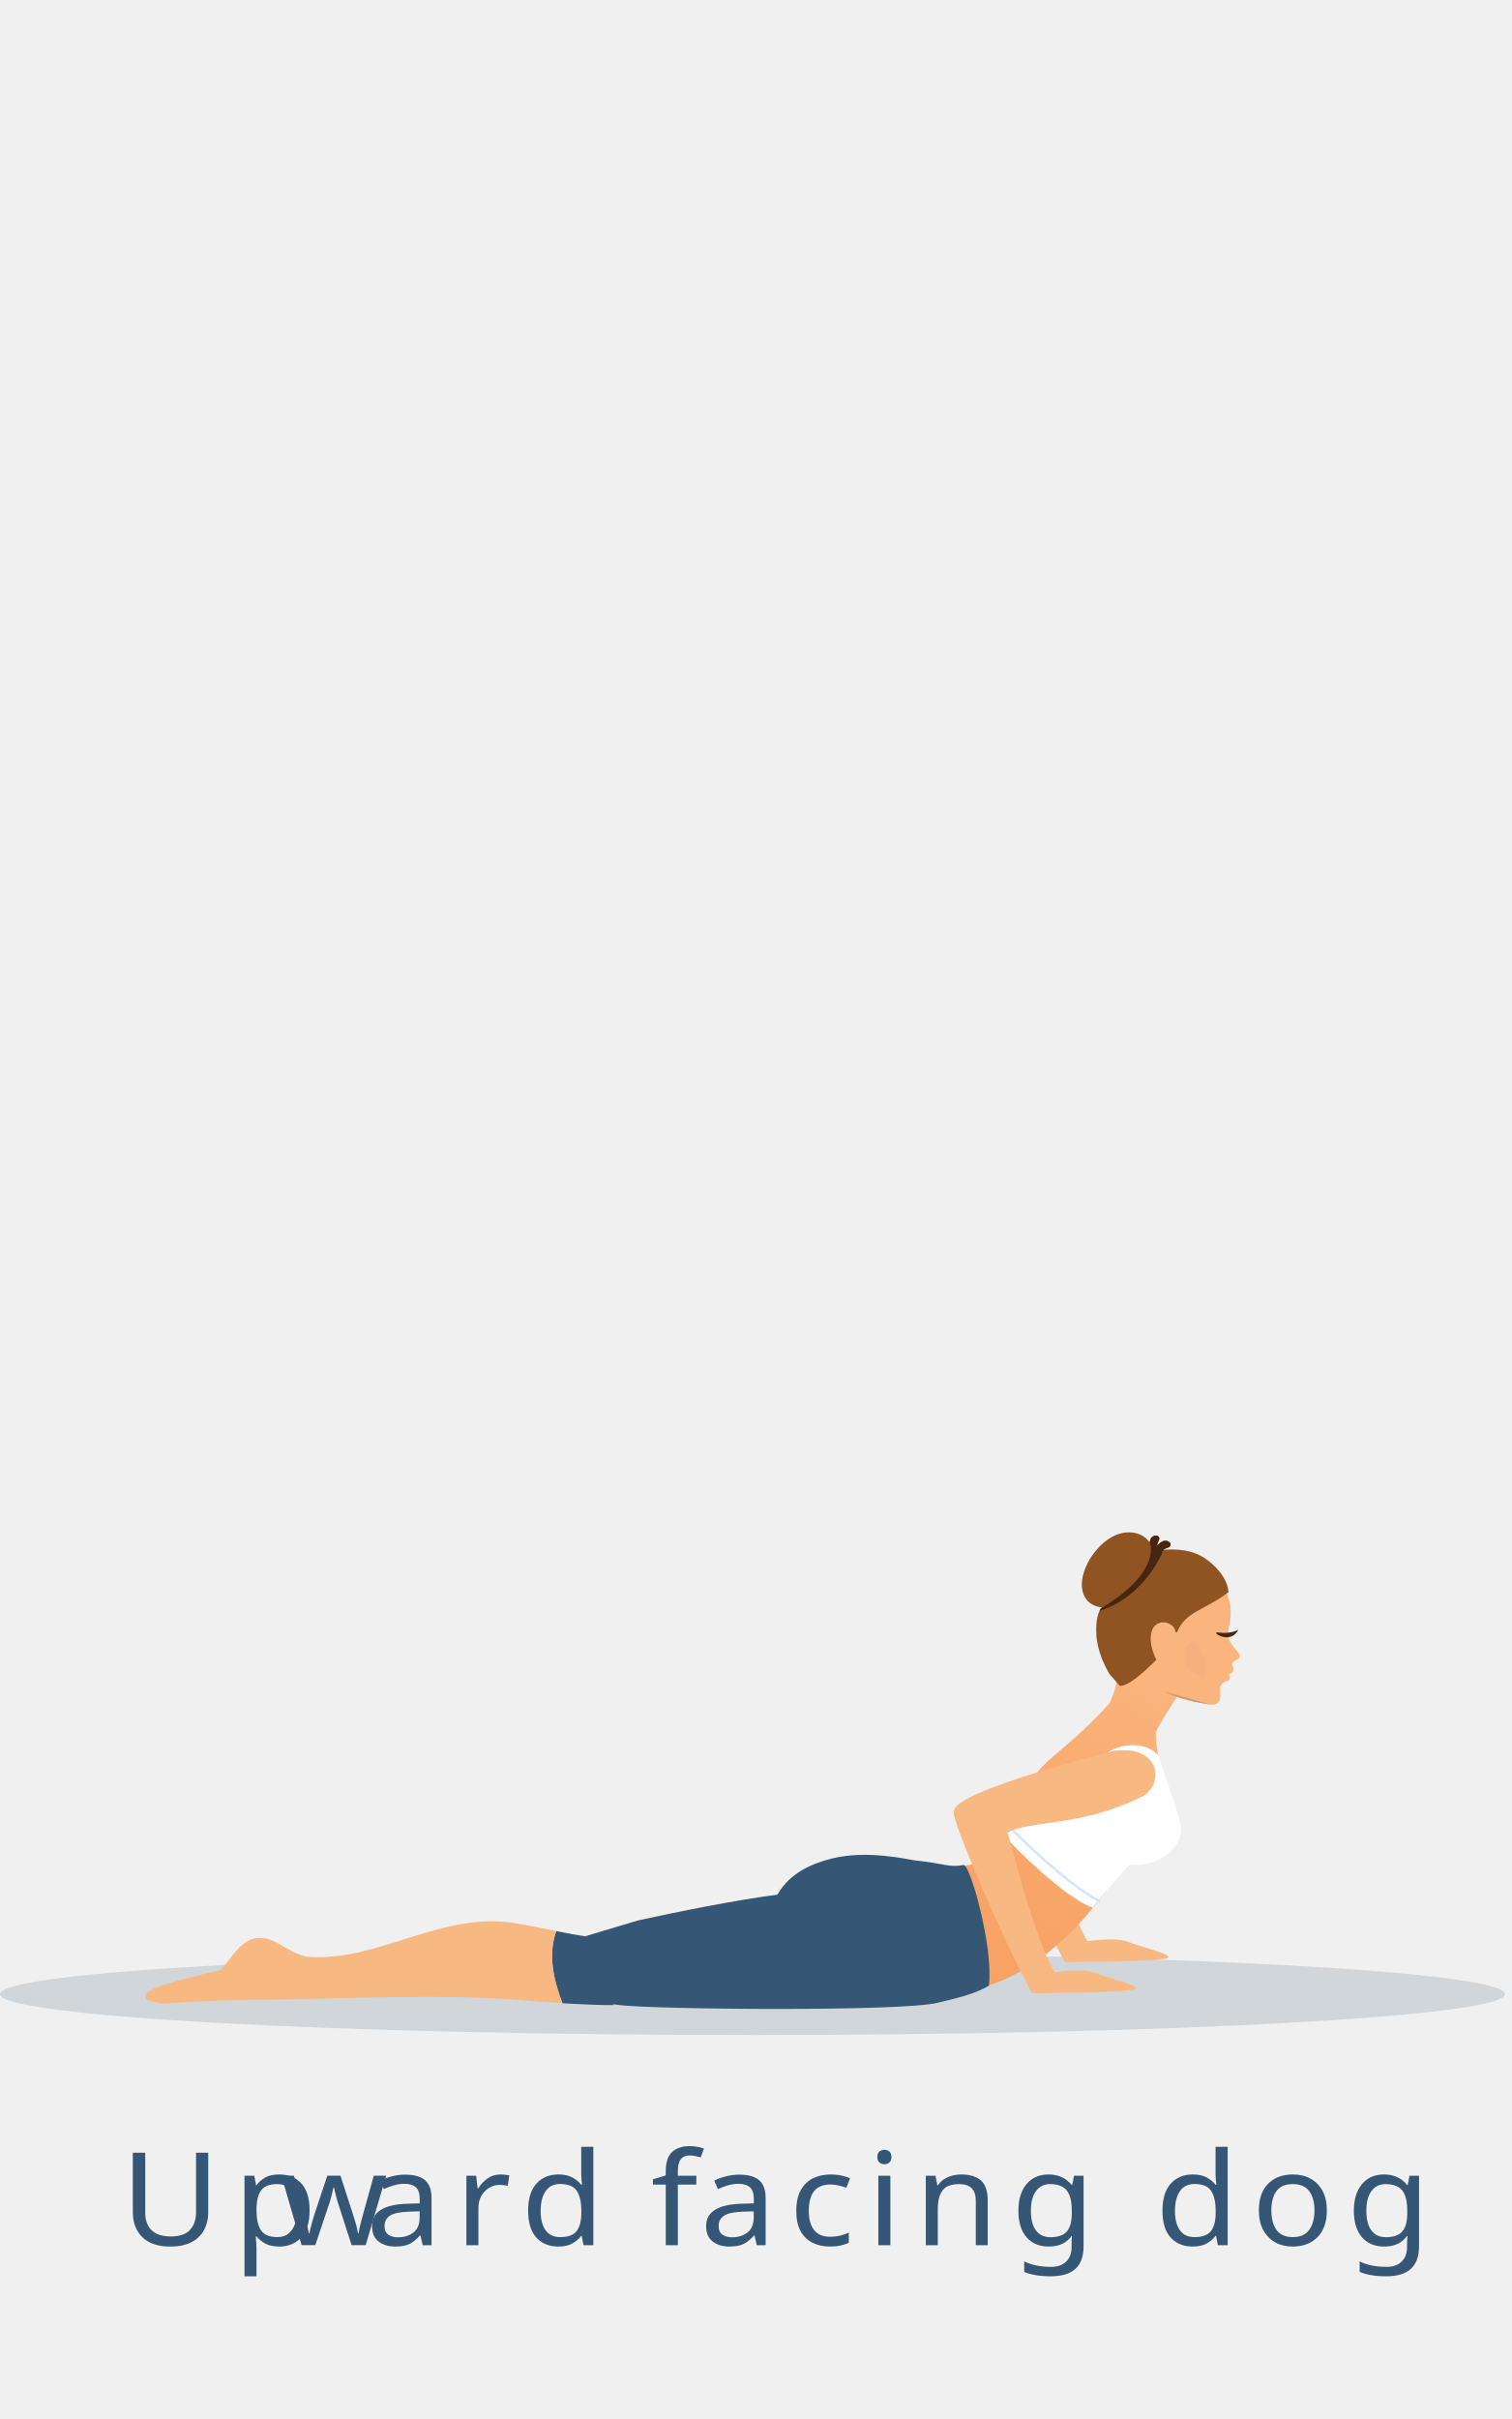
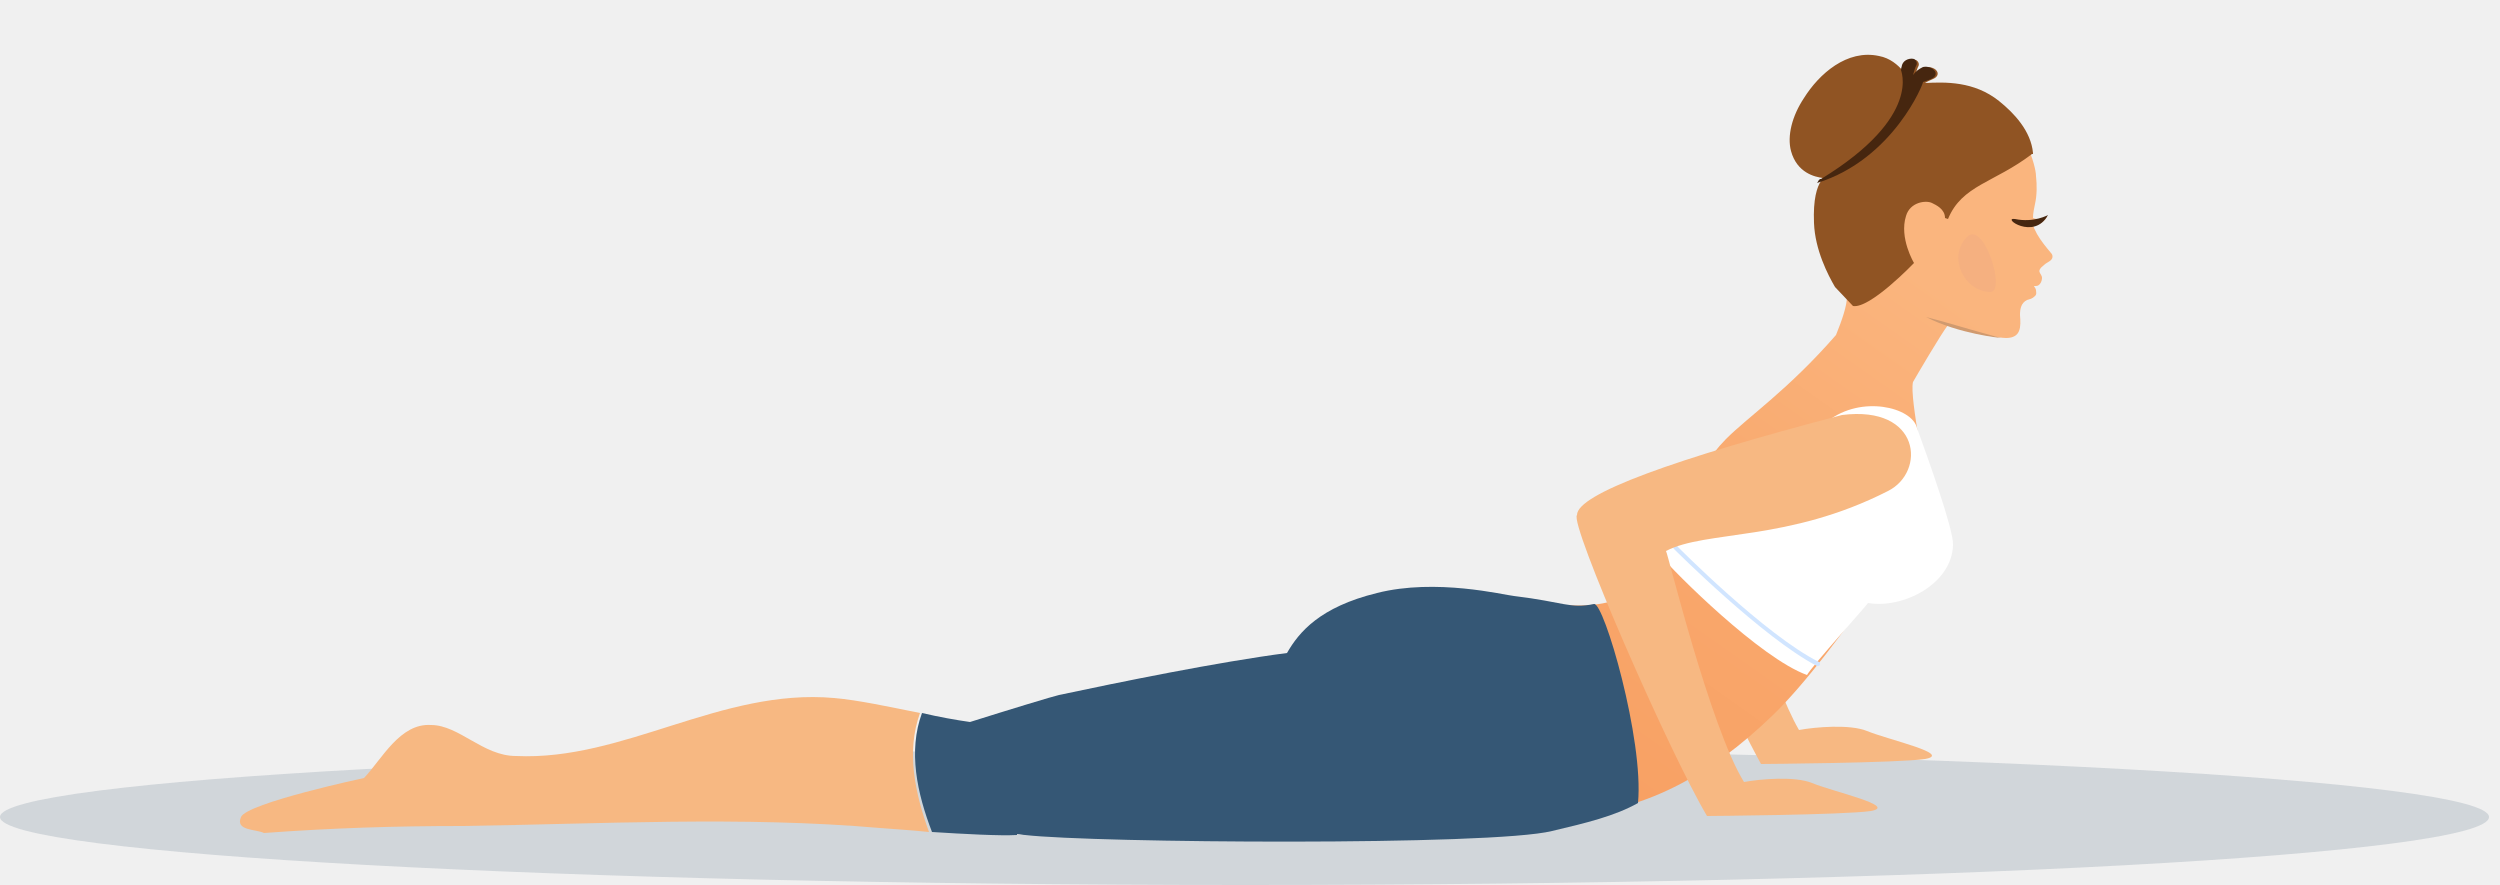
- <svg xmlns="http://www.w3.org/2000/svg" version="1.1" id="Layer_1" x="0px" y="0px" viewBox="0 0 250 400" style="enable-background:new 0 0 250 400;" xml:space="preserve">
+ <svg xmlns="http://www.w3.org/2000/svg" version="1.1" id="Layer_1" x="0px" y="0px" viewBox="0 0 250 88.5" style="enable-background:new 0 0 250 88.5;" xml:space="preserve">
  <style type="text/css">
	.st0{opacity:0.5;fill:#B2BCC4;enable-background:new    ;}
	.st1{fill:#F7B882;}
	.st2{fill:url(#SVGID_1_);}
	.st3{fill:#905423;}
	.st4{fill:#46260F;}
	.st5{fill:#D09A6F;}
	.st6{fill:#F5B080;}
	.st7{fill:#FFFFFF;}
	.st8{fill:#355775;}
	.st9{fill:#D1E5FF;}
- 	.st10{font-family:'FarmWaveFree-Regular';}
- 	.st11{font-size:21.414px;}
- 	.st12{letter-spacing:1.89;}
- 	.st13{letter-spacing:0.94;}
</style>
  <g>
    <g>
-       <path class="st0" d="M248.92,329.74c0-3.74-55.72-6.77-124.46-6.77S0,326,0,329.74s55.72,6.77,124.46,6.77    C193.19,336.51,248.92,333.48,248.92,329.74z" />
+       <path class="st0" d="M248.9,81.7c0-3.7-55.7-6.8-124.5-6.8S0,78,0,81.7s55.7,6.8,124.5,6.8C193.2,88.5,248.9,85.5,248.9,81.7z" />
      <g>
-         <path class="st1" d="M186.66,321.11c-1.68-0.7-5.18-0.35-6.8-0.13c-0.71-1.16-1.45-2.83-2.19-4.75     c-1.41,1.11-2.88,2.16-3.97,3.53c0.95,1.93,1.8,3.57,2.45,4.69c0,0,13.72-0.07,16.43-0.54     C195.31,323.44,188.88,322.04,186.66,321.11L186.66,321.11z" />
+         <path class="st1" d="M186.7,73.1c-1.7-0.7-5.2-0.4-6.8-0.1c-0.7-1.2-1.4-2.8-2.2-4.8c-1.4,1.1-2.9,2.2-4,3.5     c0.9,1.9,1.8,3.6,2.4,4.7c0,0,13.7-0.1,16.4-0.5C195.3,75.4,188.9,74,186.7,73.1L186.7,73.1z" />
        <g>
-           <linearGradient id="SVGID_1_" gradientUnits="userSpaceOnUse" x1="331.127" y1="254.452" x2="365.353" y2="302.939" gradientTransform="matrix(1 0 0 -1 -172.5 579)">
+           <linearGradient id="SVGID_1_" gradientUnits="userSpaceOnUse" x1="331.192" y1="6.405" x2="365.418" y2="54.892" gradientTransform="matrix(1 0 0 -1 -172.5 83)">
            <stop offset="0" style="stop-color:#F8A164" />
            <stop offset="0.46" style="stop-color:#F9A86D" />
            <stop offset="1" style="stop-color:#FAB57E" />
          </linearGradient>
-           <path class="st2" d="M184.31,276.93c0.14,0.24,0.28,0.47,0.4,0.69c0,0.96-0.46,2.38-1.13,3.91c-4.82,5.5-8.74,8.09-11,10.4      c-7.17,7.34-3.71,18.79-18.53,16.34c3.35,4.86-0.52,16.24,2.35,21.36c7.66-0.35,14.38-3.87,20.75-10.15      c6.37-6.28,16.43-21.81,15.44-22.06c0.24-0.74-1.79-9.59-1.37-11.19c0.35-0.73,2.84-4.8,3.47-5.69      c0.37,0.09,0.73,0.18,1.05,0.29c1.6,0.46,3.87,1.05,4.67,1.05c1.51,0,1.46-1.14,1.4-2.28c-0.03-0.6,0.06-1.18,0.7-1.46      c0.33-0.14,0.52-0.11,0.78-0.37c0.16-0.17,0.14-0.41,0.09-0.61c-0.08-0.36-0.45-0.4,0.03-0.4c0.38,0.01,0.63-0.49,0.61-0.83      c-0.04-0.51-0.66-0.65,0.21-1.3c0.22-0.17,0.49-0.27,0.71-0.45c0.23-0.19,0.17-0.5,0.01-0.71c-0.47-0.65-1.02-1.22-1.43-1.91      c-0.11-0.22-0.2-0.43-0.28-0.62c-0.03-0.09-0.05-0.18-0.07-0.27c0.42,0.07,1.11-0.34,1.35-0.8c-0.4,0.25-0.94,0.29-1.4,0.1      c0.02-0.46,0.13-0.93,0.24-1.43c0.2-0.92,0.24-1.88,0.15-2.82c-0.04-0.49-0.34-1.83-1.02-3.33      C186.37,263.97,185.62,276.34,184.31,276.93L184.31,276.93z" />
-           <path class="st3" d="M183.46,276.72c-0.73-1.22-1.97-3.68-2.13-6.42c-0.13-2.36,0.3-3.6,0.68-4.23c0.07-0.11,0.14-0.2,0.2-0.29      c-0.81-0.07-2.63-0.49-3.17-2.72c-0.35-1.47,0.12-3.46,1.26-5.32c1.46-2.4,4.31-4.94,7.49-4.24c1.13,0.25,1.89,0.91,2.37,1.54      c0.02-0.18,0.06-0.36,0.12-0.51c0.22-0.56,0.85-0.73,1.21-0.55c0.2,0.1,0.37,0.36,0.17,0.74c-0.13,0.24-0.23,0.55-0.3,0.9      c0.28-0.35,0.62-0.63,0.97-0.77c0.45-0.2,0.9-0.04,1.11,0.19c0.3,0.31,0.18,0.73-0.29,0.88c-0.24,0.07-0.49,0.19-0.76,0.35      c1.98-0.14,4.93-0.16,7.44,1.79c1.52,1.18,3.16,2.97,3.35,5.16l0.01,0.13l-0.14,0.03c-3.8,2.88-7.01,3.09-8.37,6.53l-0.29-0.08      c-0.01-0.9-0.88-1.27-1.29-1.45c-0.65-0.29-2.16-0.13-2.6,1.33c-0.66,2.21,0.76,4.73,0.76,4.73s-4.35,4.57-6.05,4.32l-1.75-2      L183.46,276.72L183.46,276.72z" />
-           <path class="st4" d="M193.45,255.04c0.3,0.31,0.18,0.73-0.29,0.88c-0.24,0.07-0.49,0.19-0.76,0.35      c0.11-0.01-2.86,7.68-10.55,10.11c0.05-0.11,0.11-0.21,0.16-0.3c0.03-0.05,0.06-0.08,0.08-0.12c0.02-0.01,0.04-0.02,0.07-0.03      c10.32-6.29,7.94-10.97,8-10.88c0.02-0.18,0.06-0.36,0.12-0.51c0.22-0.56,0.85-0.73,1.21-0.55c0.2,0.1,0.37,0.36,0.17,0.74      c-0.13,0.24-0.23,0.55-0.3,0.9c0.28-0.35,0.62-0.63,0.97-0.77C192.79,254.65,193.23,254.81,193.45,255.04L193.45,255.04z" />
-           <path class="st4" d="M204.82,269.5c0,0-1.36,0.76-3.34,0.44C200.09,269.72,203.41,272.13,204.82,269.5z" />
-           <path class="st5" d="M200.14,281.83c0,0-4.21-0.39-7.48-2.09C194.55,280.18,197.07,280.99,200.14,281.83z" />
-           <path class="st6" d="M199.04,277.24c-2.55-0.06-4.2-3.37-2.45-5.44C198.34,269.72,200.68,277.28,199.04,277.24z" />
-           <path class="st7" d="M191.73,290.78c-0.5-2.12-5.65-3.32-8.9-0.71c-1.71,1.38-3.95,5.25-5.68,6.07      c-3.76,1.77-4.35,0.46-5.81-0.93c-1.59,2.66-4.16,5.56-5.25,8.34c1.33,1.59,9.91,10.22,14.64,11.9      c0.52-0.89,6.11-7.15,6.11-7.17c3.54,0.64,8.44-1.89,8.53-5.79C195.4,301.05,192.59,293.33,191.73,290.78z" />
+           <path class="st2" d="M184.3,28.9c0.1,0.2,0.3,0.5,0.4,0.7c0,1-0.5,2.4-1.1,3.9c-4.8,5.5-8.7,8.1-11,10.4      c-7.2,7.3-3.7,18.8-18.5,16.3c3.4,4.9-0.5,16.2,2.4,21.4c7.7-0.4,14.4-3.9,20.8-10.1s16.4-21.8,15.4-22.1      c0.2-0.7-1.8-9.6-1.4-11.2c0.4-0.7,2.8-4.8,3.5-5.7c0.4,0.1,0.7,0.2,1.1,0.3c1.6,0.5,3.9,1,4.7,1c1.5,0,1.5-1.1,1.4-2.3      c0-0.6,0.1-1.2,0.7-1.5c0.3-0.1,0.5-0.1,0.8-0.4c0.2-0.2,0.1-0.4,0.1-0.6c-0.1-0.4-0.4-0.4,0-0.4s0.6-0.5,0.6-0.8      c0-0.5-0.7-0.6,0.2-1.3c0.2-0.2,0.5-0.3,0.7-0.5s0.2-0.5,0-0.7c-0.5-0.6-1-1.2-1.4-1.9c-0.1-0.2-0.2-0.4-0.3-0.6      c0-0.1-0.1-0.2-0.1-0.3c0.4,0.1,1.1-0.3,1.4-0.8c-0.4,0.2-0.9,0.3-1.4,0.1c0-0.5,0.1-0.9,0.2-1.4c0.2-0.9,0.2-1.9,0.1-2.8      c0-0.5-0.3-1.8-1-3.3C186.4,16,185.6,28.3,184.3,28.9L184.3,28.9z" />
+           <path class="st3" d="M183.5,28.7c-0.7-1.2-2-3.7-2.1-6.4c-0.1-2.4,0.3-3.6,0.7-4.2c0.1-0.1,0.1-0.2,0.2-0.3      c-0.8-0.1-2.6-0.5-3.2-2.7c-0.4-1.5,0.1-3.5,1.3-5.3c1.5-2.4,4.3-4.9,7.5-4.2c1.1,0.2,1.9,0.9,2.4,1.5c0-0.2,0.1-0.4,0.1-0.5      c0.2-0.6,0.9-0.7,1.2-0.6c0.2,0.1,0.4,0.4,0.2,0.7c-0.1,0.2-0.2,0.6-0.3,0.9c0.3-0.4,0.6-0.6,1-0.8s0.9,0,1.1,0.2      c0.3,0.3,0.2,0.7-0.3,0.9c-0.2,0.1-0.5,0.2-0.8,0.4c2-0.1,4.9-0.2,7.4,1.8c1.5,1.2,3.2,3,3.4,5.2v0.1h-0.1      c-3.8,2.9-7,3.1-8.4,6.5l-0.3-0.1c0-0.9-0.9-1.3-1.3-1.5c-0.6-0.3-2.2-0.1-2.6,1.3c-0.7,2.2,0.8,4.7,0.8,4.7s-4.4,4.6-6.1,4.3      L183.5,28.7L183.5,28.7L183.5,28.7z" />
+           <path class="st4" d="M193.4,7c0.3,0.3,0.2,0.7-0.3,0.9c-0.2,0.1-0.5,0.2-0.8,0.3c0.1,0-2.9,7.7-10.6,10.1      c0.1-0.1,0.1-0.2,0.2-0.3l0.1-0.1c0,0,0,0,0.1,0c10.3-6.3,7.9-11,8-10.9c0-0.2,0.1-0.4,0.1-0.5c0.2-0.6,0.9-0.7,1.2-0.6      c0.2,0.1,0.4,0.4,0.2,0.7c-0.1,0.2-0.2,0.6-0.3,0.9c0.3-0.4,0.6-0.6,1-0.8C192.8,6.6,193.2,6.8,193.4,7L193.4,7z" />
+           <path class="st4" d="M204.8,21.5c0,0-1.4,0.8-3.3,0.4C200.1,21.7,203.4,24.1,204.8,21.5z" />
+           <path class="st5" d="M200.1,33.8c0,0-4.2-0.4-7.5-2.1C194.6,32.2,197.1,33,200.1,33.8z" />
+           <path class="st6" d="M199,29.2c-2.6-0.1-4.2-3.4-2.4-5.4C198.3,21.7,200.7,29.3,199,29.2z" />
+           <path class="st7" d="M191.7,42.8c-0.5-2.1-5.6-3.3-8.9-0.7c-1.7,1.4-3.9,5.2-5.7,6.1c-3.8,1.8-4.4,0.5-5.8-0.9      c-1.6,2.7-4.2,5.6-5.2,8.3c1.3,1.6,9.9,10.2,14.6,11.9c0.5-0.9,6.1-7.1,6.1-7.2c3.5,0.6,8.4-1.9,8.5-5.8      C195.4,53,192.6,45.3,191.7,42.8z" />
        </g>
-         <path class="st8" d="M159.36,308.39c-2.35,0.47-2.96-0.23-8.03-0.76c-0.98-0.1-7.8-1.8-13.74-0.31     c-5.67,1.42-7.77,3.91-9.02,5.98c-6.86,0.87-16.68,2.87-22.84,4.21c-0.49,0.11-5.13,1.53-8.95,2.67c-1.4-0.2-3.06-0.51-4.78-0.86     c-1.4,3.84-0.48,8.03,1.02,11.93c3.25,0.19,6.84,0.35,8.5,0.3c-0.01-0.05-0.02-0.09-0.03-0.14c0.28,0.05,0.56,0.1,0.85,0.14     c6.95,0.77,46.72,1.07,52.67-0.36c3.43-0.82,6.28-1.48,8.55-2.84C164.35,321.99,160.43,308.17,159.36,308.39z" />
-         <path class="st1" d="M92.01,319.31c-3.03-0.6-6.25-1.29-8.55-1.52c-11.3-0.97-21.05,6.31-31.84,5.82c-3.34,0-5.65-3.15-8.47-3.15     c-3.08-0.24-4.88,3.4-6.67,5.33c0,0-11.66,2.46-12.29,3.91c-0.6,1.38,1.5,1.16,2.27,1.65c6.81-0.5,13.1-0.71,19.78-0.71     c13.87-0.24,27.99-0.97,41.85,0.24c1.21,0.11,3.02,0.24,4.94,0.35C91.53,327.34,90.61,323.16,92.01,319.31L92.01,319.31z" />
-         <path class="st9" d="M181.81,314.57c-0.04,0-0.07-0.01-0.1-0.02c-5.44-2.8-14.23-11.63-14.32-11.72     c-0.08-0.08-0.08-0.21,0.01-0.28s0.22-0.07,0.31,0.01c0.09,0.09,8.83,8.87,14.21,11.64c0.1,0.05,0.14,0.18,0.08,0.27     C181.96,314.53,181.89,314.57,181.81,314.57z" />
-         <path class="st1" d="M184.23,289.52c-16.83,4.4-26.47,7.9-26.47,10c-0.77,0.75,9.25,23.68,12.96,30.07c0,0,13.72-0.07,16.43-0.54     c2.72-0.47-3.71-1.87-5.93-2.8c-1.68-0.7-5.18-0.35-6.8-0.13c-3.38-5.54-7.61-22.76-7.77-23.1c3.97-2.12,12.19-0.89,22.23-5.95     C192.59,295.2,192.09,288.46,184.23,289.52L184.23,289.52z" />
+         <path class="st8" d="M159.4,60.4c-2.4,0.5-3-0.2-8-0.8c-1-0.1-7.8-1.8-13.7-0.3c-5.7,1.4-7.8,3.9-9,6c-6.9,0.9-16.7,2.9-22.8,4.2     c-0.5,0.1-5.1,1.5-8.9,2.7c-1.4-0.2-3.1-0.5-4.8-0.9c-1.4,3.8-0.5,8,1,11.9c3.2,0.2,6.8,0.4,8.5,0.3v-0.1c0.3,0,0.6,0.1,0.8,0.1     c6.9,0.8,46.7,1.1,52.7-0.4c3.4-0.8,6.3-1.5,8.6-2.8C164.4,74,160.4,60.2,159.4,60.4z" />
+         <path class="st1" d="M92,71.3c-3-0.6-6.2-1.3-8.6-1.5c-11.3-1-21,6.3-31.8,5.8c-3.3,0-5.7-3.1-8.5-3.1c-3.1-0.2-4.9,3.4-6.7,5.3     c0,0-11.7,2.5-12.3,3.9c-0.6,1.4,1.5,1.2,2.3,1.6c6.8-0.5,13.1-0.7,19.8-0.7c13.9-0.2,28-1,41.8,0.2c1.2,0.1,3,0.2,4.9,0.4     C91.5,79.3,90.6,75.2,92,71.3L92,71.3z" />
+         <path class="st9" d="M181.8,66.6h-0.1c-5.4-2.8-14.2-11.6-14.3-11.7s-0.1-0.2,0-0.3s0.2-0.1,0.3,0s8.8,8.9,14.2,11.6     c0.1,0,0.1,0.2,0.1,0.3C182,66.5,181.9,66.6,181.8,66.6z" />
+         <path class="st1" d="M184.2,41.5c-16.8,4.4-26.5,7.9-26.5,10c-0.8,0.8,9.2,23.7,13,30.1c0,0,13.7-0.1,16.4-0.5     c2.7-0.5-3.7-1.9-5.9-2.8c-1.7-0.7-5.2-0.4-6.8-0.1c-3.4-5.5-7.6-22.8-7.8-23.1c4-2.1,12.2-0.9,22.2-6     C192.6,47.2,192.1,40.5,184.2,41.5L184.2,41.5z" />
      </g>
    </g>
-     <text transform="matrix(1.0584 0 0 1 19.9375 371.2656)" class="st8 st10 st11 st12">Up</text>
-     <text transform="matrix(1.0584 0 0 1 46.2944 371.2656)" class="st8 st10 st11 st13">w</text>
-     <text transform="matrix(1.0584 0 0 1 60.4912 371.2656)" class="st8 st10 st11 st12">ard </text>
-     <text transform="matrix(1.0584 0 0 1 107.6494 371.2656)" class="st8 st10 st11">f</text>
-     <text transform="matrix(1.0584 0 0 1 115.75 371.2656)" class="st8 st10 st11 st12">acing dog</text>
  </g>
</svg>
